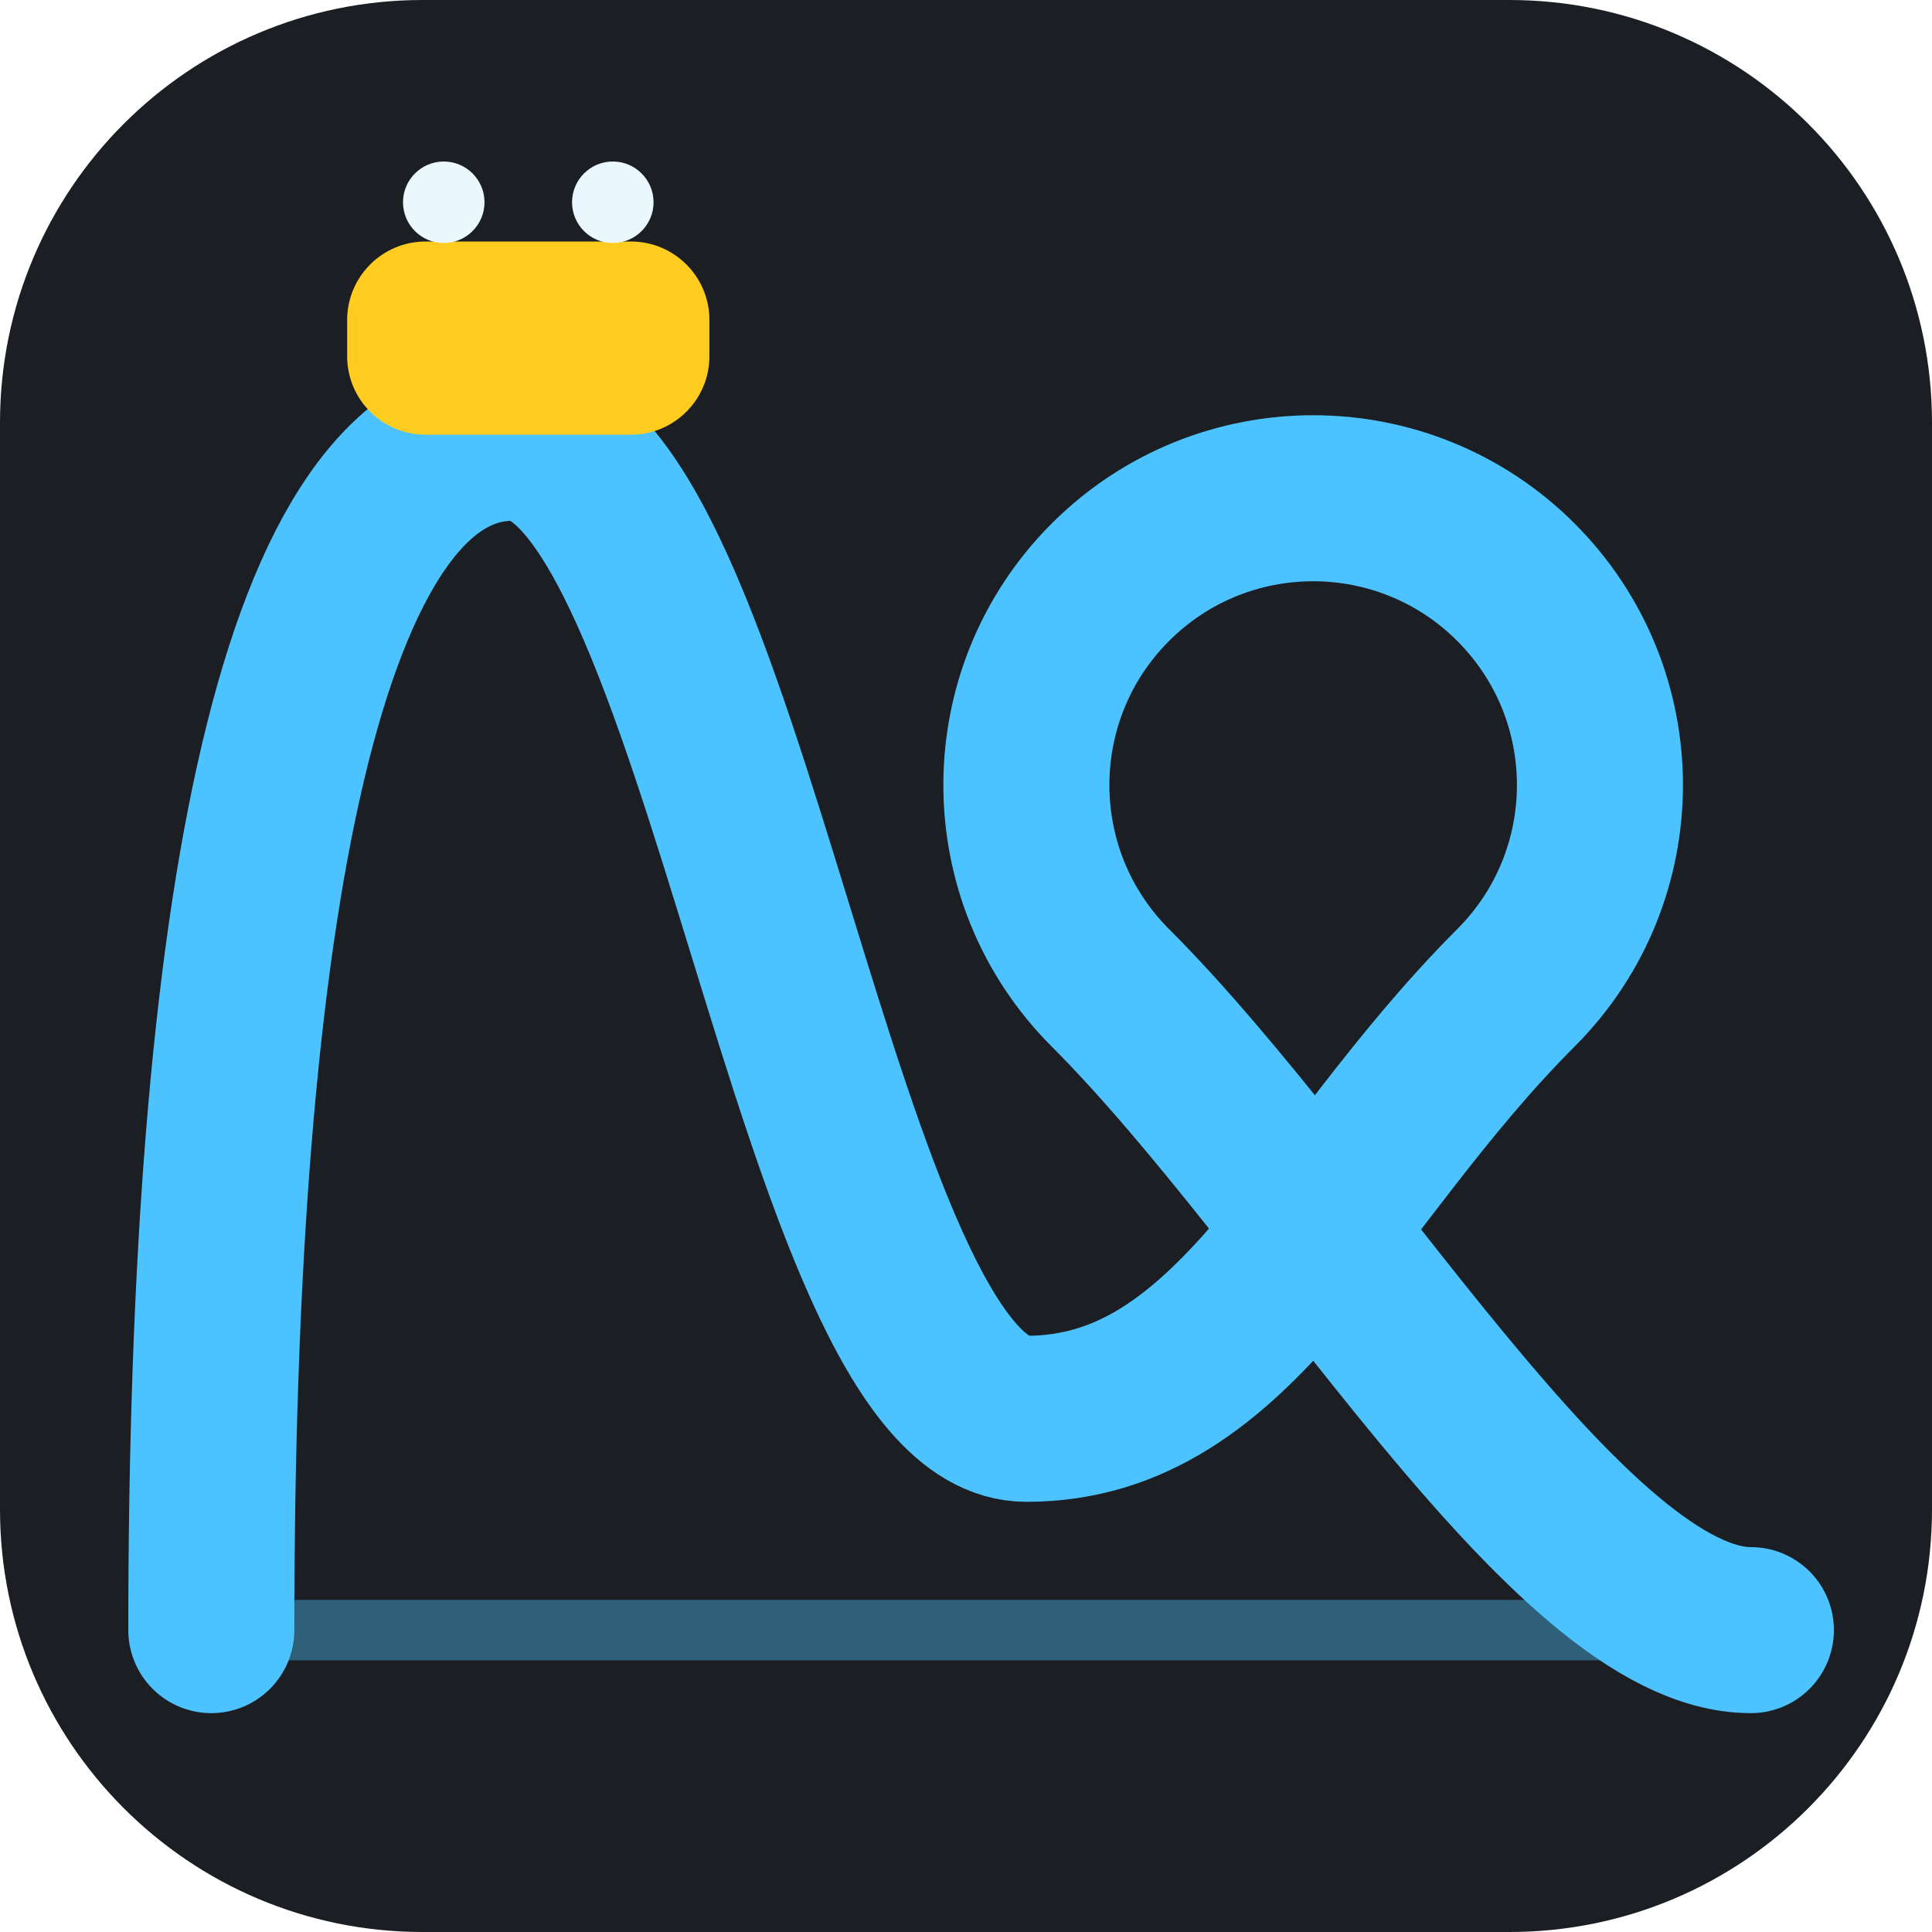
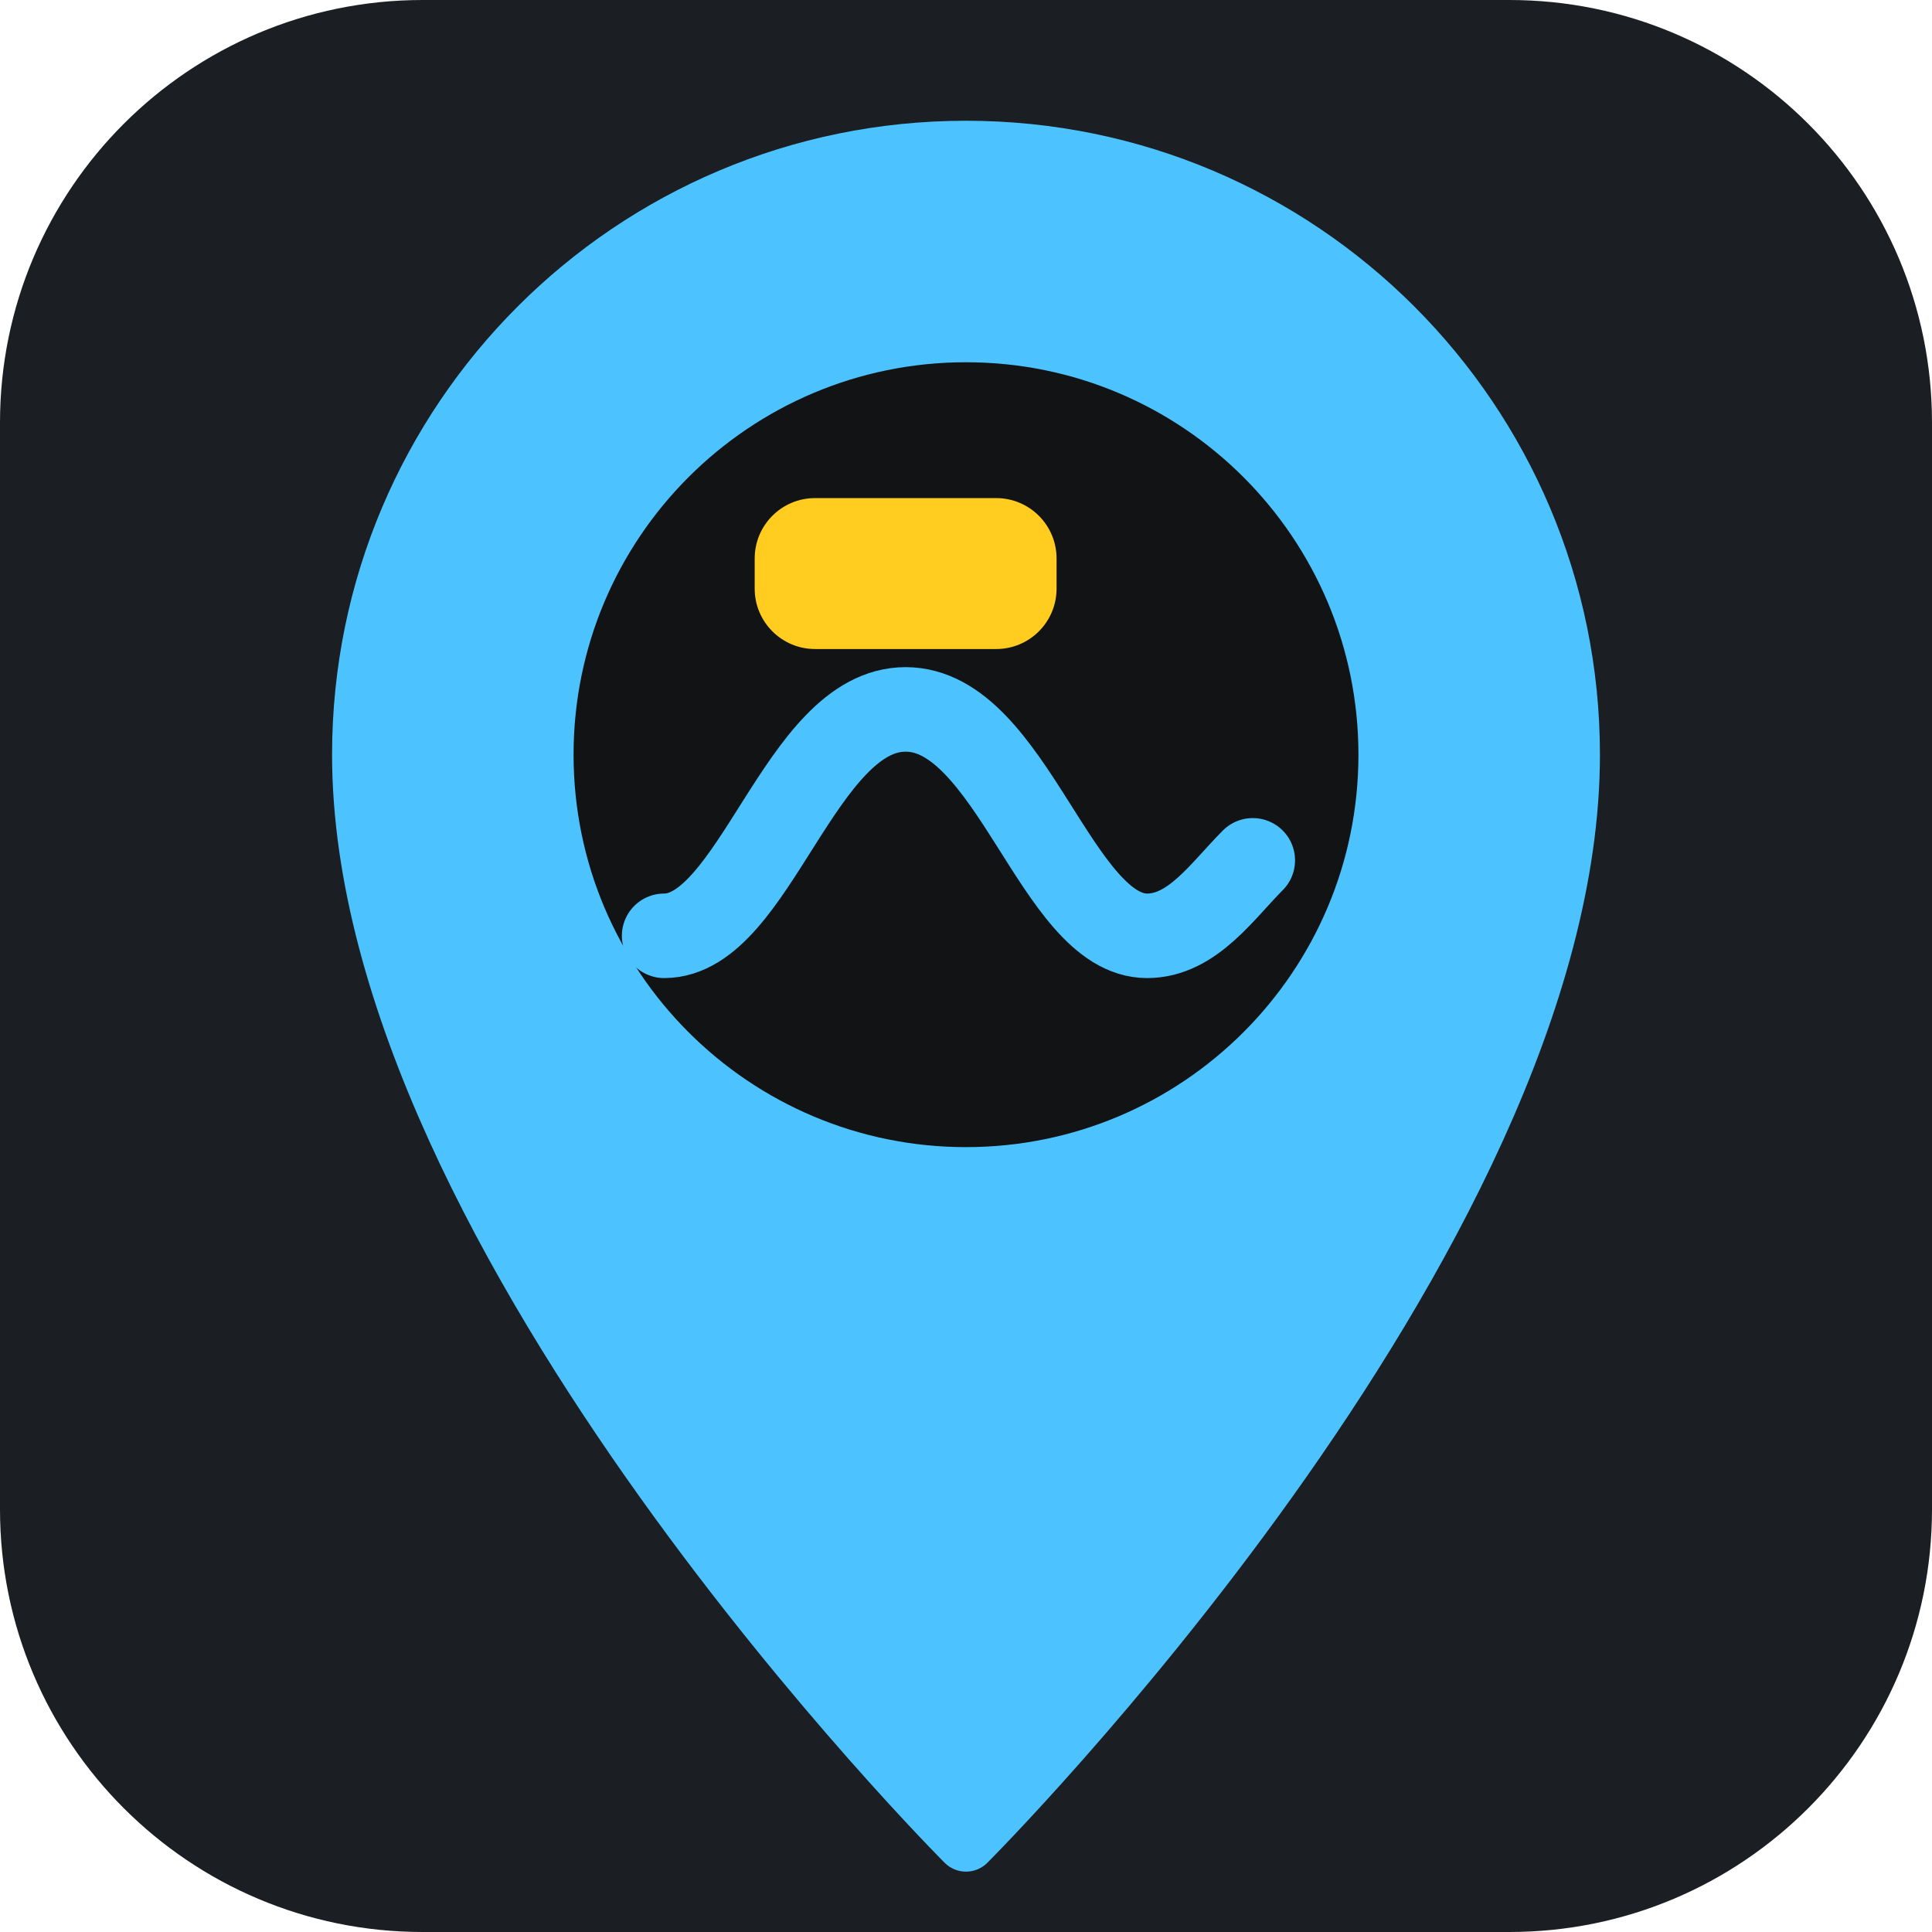
<svg xmlns="http://www.w3.org/2000/svg" viewBox="0 0 64 64" width="64" height="64">
  <rect width="64" height="64" rx="14" fill="#1b1e22" />
-   <g fill="none" stroke-linecap="round" stroke-linejoin="round">
-     <line x1="6" y1="54" x2="58" y2="54" stroke="#4cc3ff" stroke-width="2" opacity="0.4" />
-     <path d="M7,54 C7,30 10,14.5 17,14.5 C24,14.5 27,47 34,47 C41,47 43.86,39.08 50.22,32.72 A9.5,9.5 0 1 0 36.78,32.72 C43.85,39.79 52,54 58,54" stroke="#4cc3ff" stroke-width="5.5" />
-     <rect x="11.5" y="8" width="12" height="6.4" rx="2.6" fill="#ffcc1f" />
-     <circle cx="14.7" cy="6.7" r="1.35" fill="#eaf7ff" />
-     <circle cx="20.3" cy="6.7" r="1.35" fill="#eaf7ff" />
+   <g>
+     <path d="M32,61 C32,61 12,41 12,25 A20,20 0 1 1 52,25 C52,41 32,61 32,61 Z" fill="#4cc3ff" stroke="#4cc3ff" stroke-width="2" stroke-linejoin="round" />
+     <circle cx="32" cy="25" r="13" fill="#111315" />
+     <path d="M22,31 C25,31 26.5,23.5 30,23.5 C33.5,23.5 35,31 38,31 C39.5,31 40.5,29.5 41.5,28.5" fill="none" stroke="#4cc3ff" stroke-width="2.8" stroke-linecap="round" />
+     <rect x="25" y="16.5" width="10" height="5" rx="2" fill="#ffcc1f" />
  </g>
</svg>
